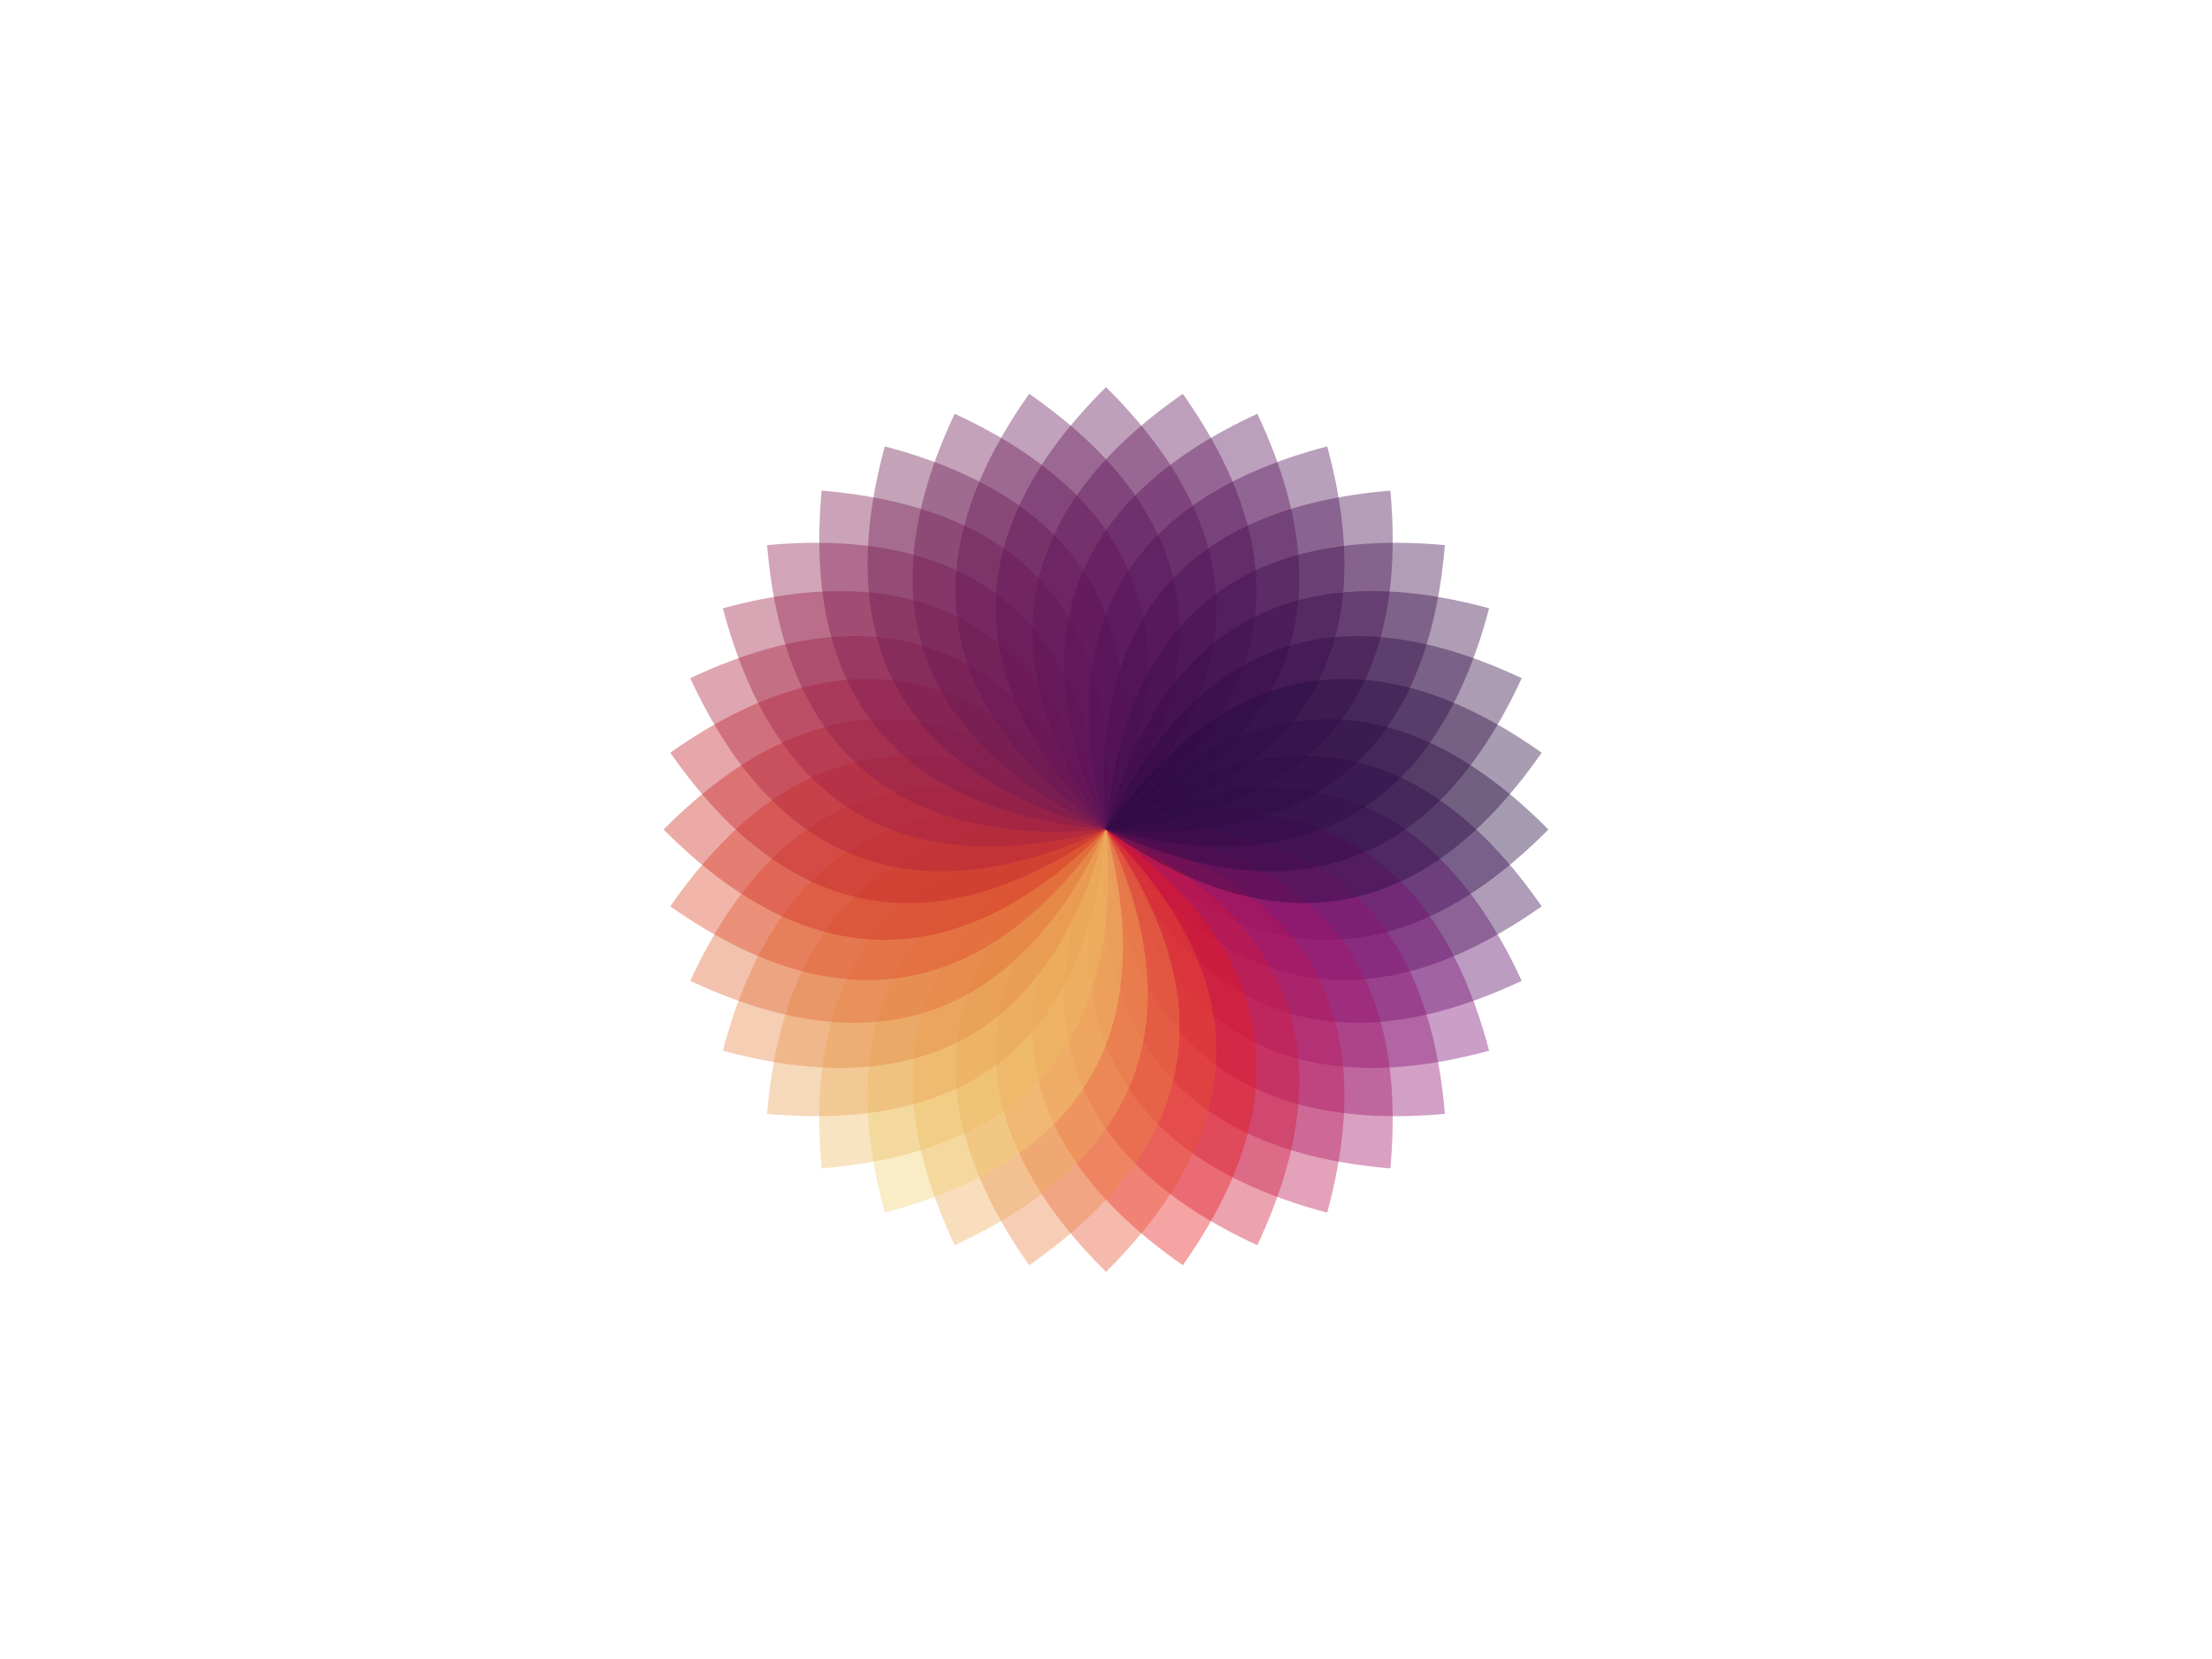
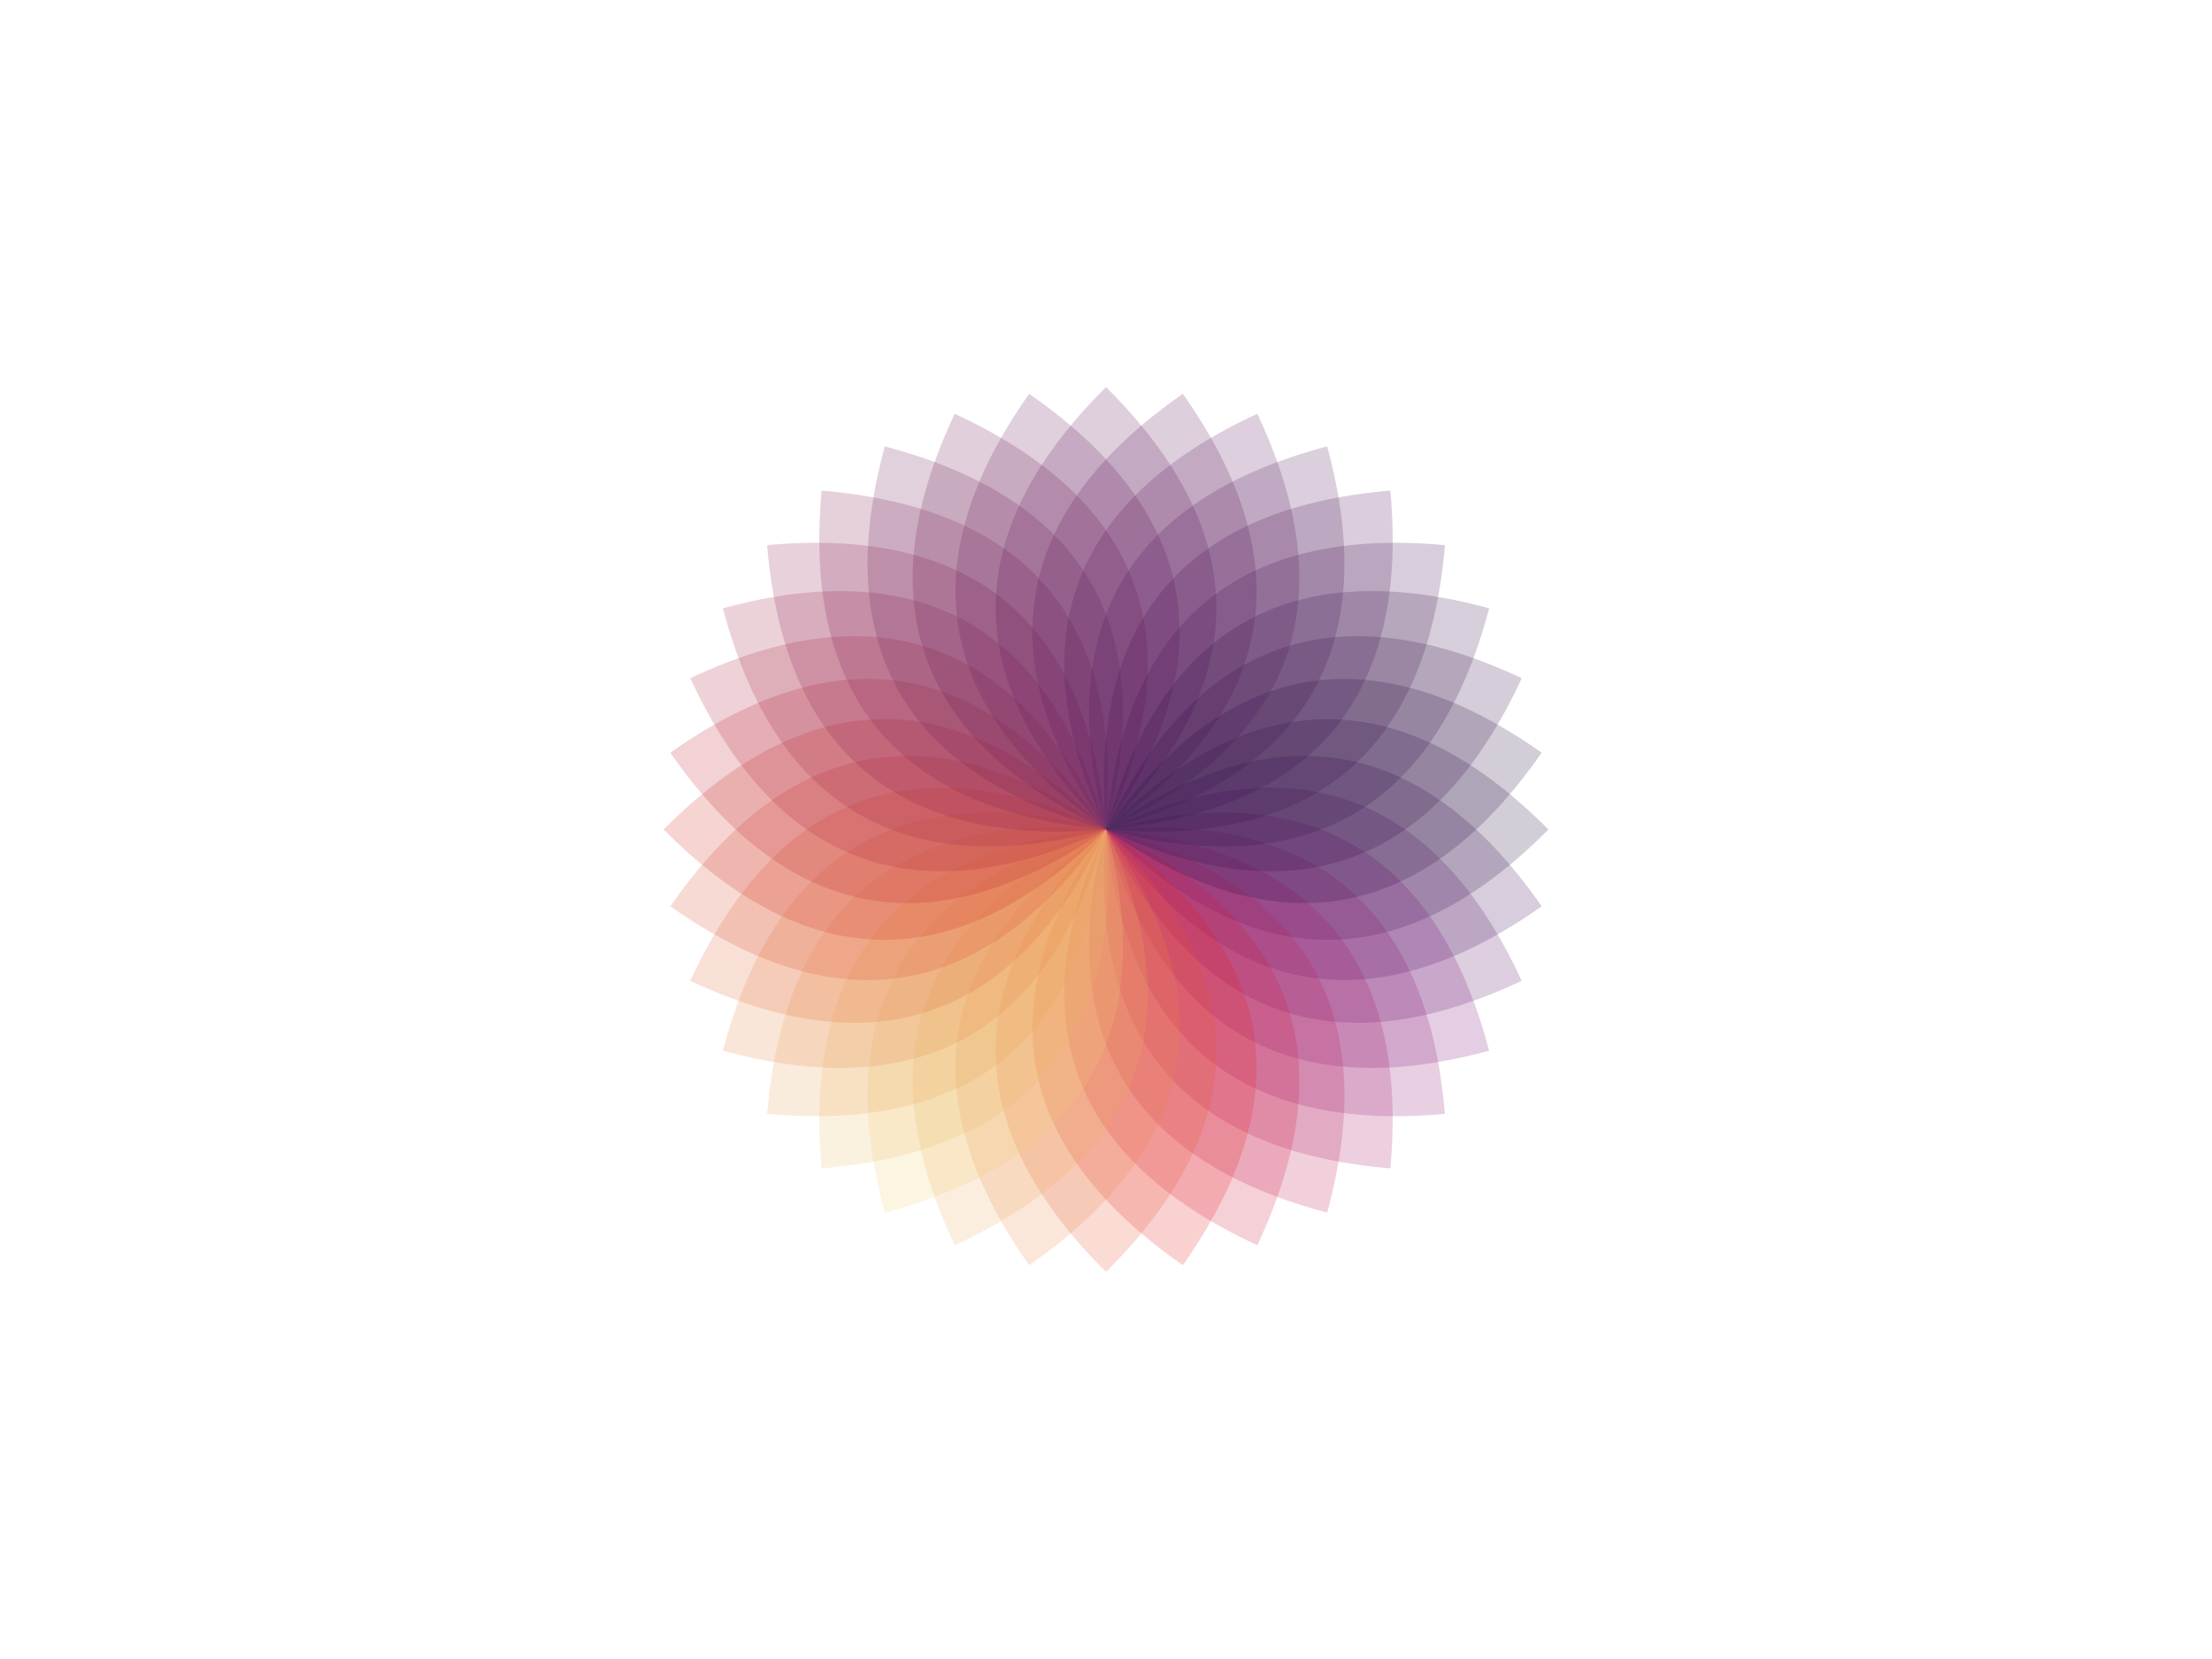
<svg xmlns="http://www.w3.org/2000/svg" viewBox="0 0 2000 1500">
-   <rect fill="rgba(0,0,0,0)" width="2000" height="2000" />
  <defs>
    <g id="a">
-       <path fill-opacity="0.4" d="M0 0c133-133 268-133 400 0C268 133 133 133 0 0z" transform="">
-         <animateTransform attributeType="xml" attributeName="transform" type="translate" dur="10s" values="0, 10; 100, 0; 0, 10" repeatCount="indefinite" />
+       <path fill-opacity="0.2" d="M0 0c133-133 268-133 400 0C268 133 133 133 0 0z" transform="">
+         <animateTransform attributeType="xml" attributeName="transform" type="translate" dur="10s" values="0, 10; 50, 0; 0, 10" repeatCount="indefinite" />
      </path>
    </g>
  </defs>
  <g transform="" style="transform-origin:center">
    <g transform="">
      <g transform="translate(1000 750)">
        <use href="#a" fill="#20073A" />
        <use href="#a" fill="#390950" transform="rotate(10)" />
        <use href="#a" fill="#590c65" transform="rotate(20)" />
        <use href="#a" fill="#7b0e75" transform="rotate(30)" />
        <use href="#a" fill="#901171" transform="rotate(40)" />
        <use href="#a" fill="#a61366" transform="rotate(50)" />
        <use href="#a" fill="#bc1554" transform="rotate(60)" />
        <use href="#a" fill="#d2173a" transform="rotate(70)" />
        <use href="#a" fill="#e61b1b" transform="rotate(80)" />
        <use href="#a" fill="#e85331" transform="rotate(90)" />
        <use href="#a" fill="#eb8446" transform="rotate(100)" />
        <use href="#a" fill="#eeae5b" transform="rotate(110)" />
        <use href="#a" fill="#F0D171" transform="rotate(120)" />
        <use href="#a" fill="#edbb62" transform="rotate(130)" />
        <use href="#a" fill="#eaa153" transform="rotate(140)" />
        <use href="#a" fill="#e68544" transform="rotate(150)" />
        <use href="#a" fill="#e26736" transform="rotate(160)" />
        <use href="#a" fill="#de4628" transform="rotate(170)" />
        <use href="#a" fill="#d12b22" transform="rotate(180)" />
        <use href="#a" fill="#c0212c" transform="rotate(190)" />
        <use href="#a" fill="#af203b" transform="rotate(200)" />
        <use href="#a" fill="#9e1f45" transform="rotate(210)" />
        <use href="#a" fill="#8d1d4c" transform="rotate(220)" />
        <use href="#a" fill="#7d1b50" transform="rotate(230)" />
        <use href="#a" fill="#6D1950" transform="rotate(240)" />
        <use href="#a" fill="#691753" transform="rotate(250)" />
        <use href="#a" fill="#651555" transform="rotate(260)" />
        <use href="#a" fill="#611357" transform="rotate(270)" />
        <use href="#a" fill="#5d1259" transform="rotate(280)" />
        <use href="#a" fill="#581059" transform="rotate(290)" />
        <use href="#a" fill="#4f0f55" transform="rotate(300)" />
        <use href="#a" fill="#460d51" transform="rotate(310)" />
        <use href="#a" fill="#3e0c4c" transform="rotate(320)" />
        <use href="#a" fill="#360a48" transform="rotate(330)" />
        <use href="#a" fill="#2e0943" transform="rotate(340)" />
        <use href="#a" fill="#27083f" transform="rotate(350)" />
      </g>
    </g>
  </g>
</svg>
